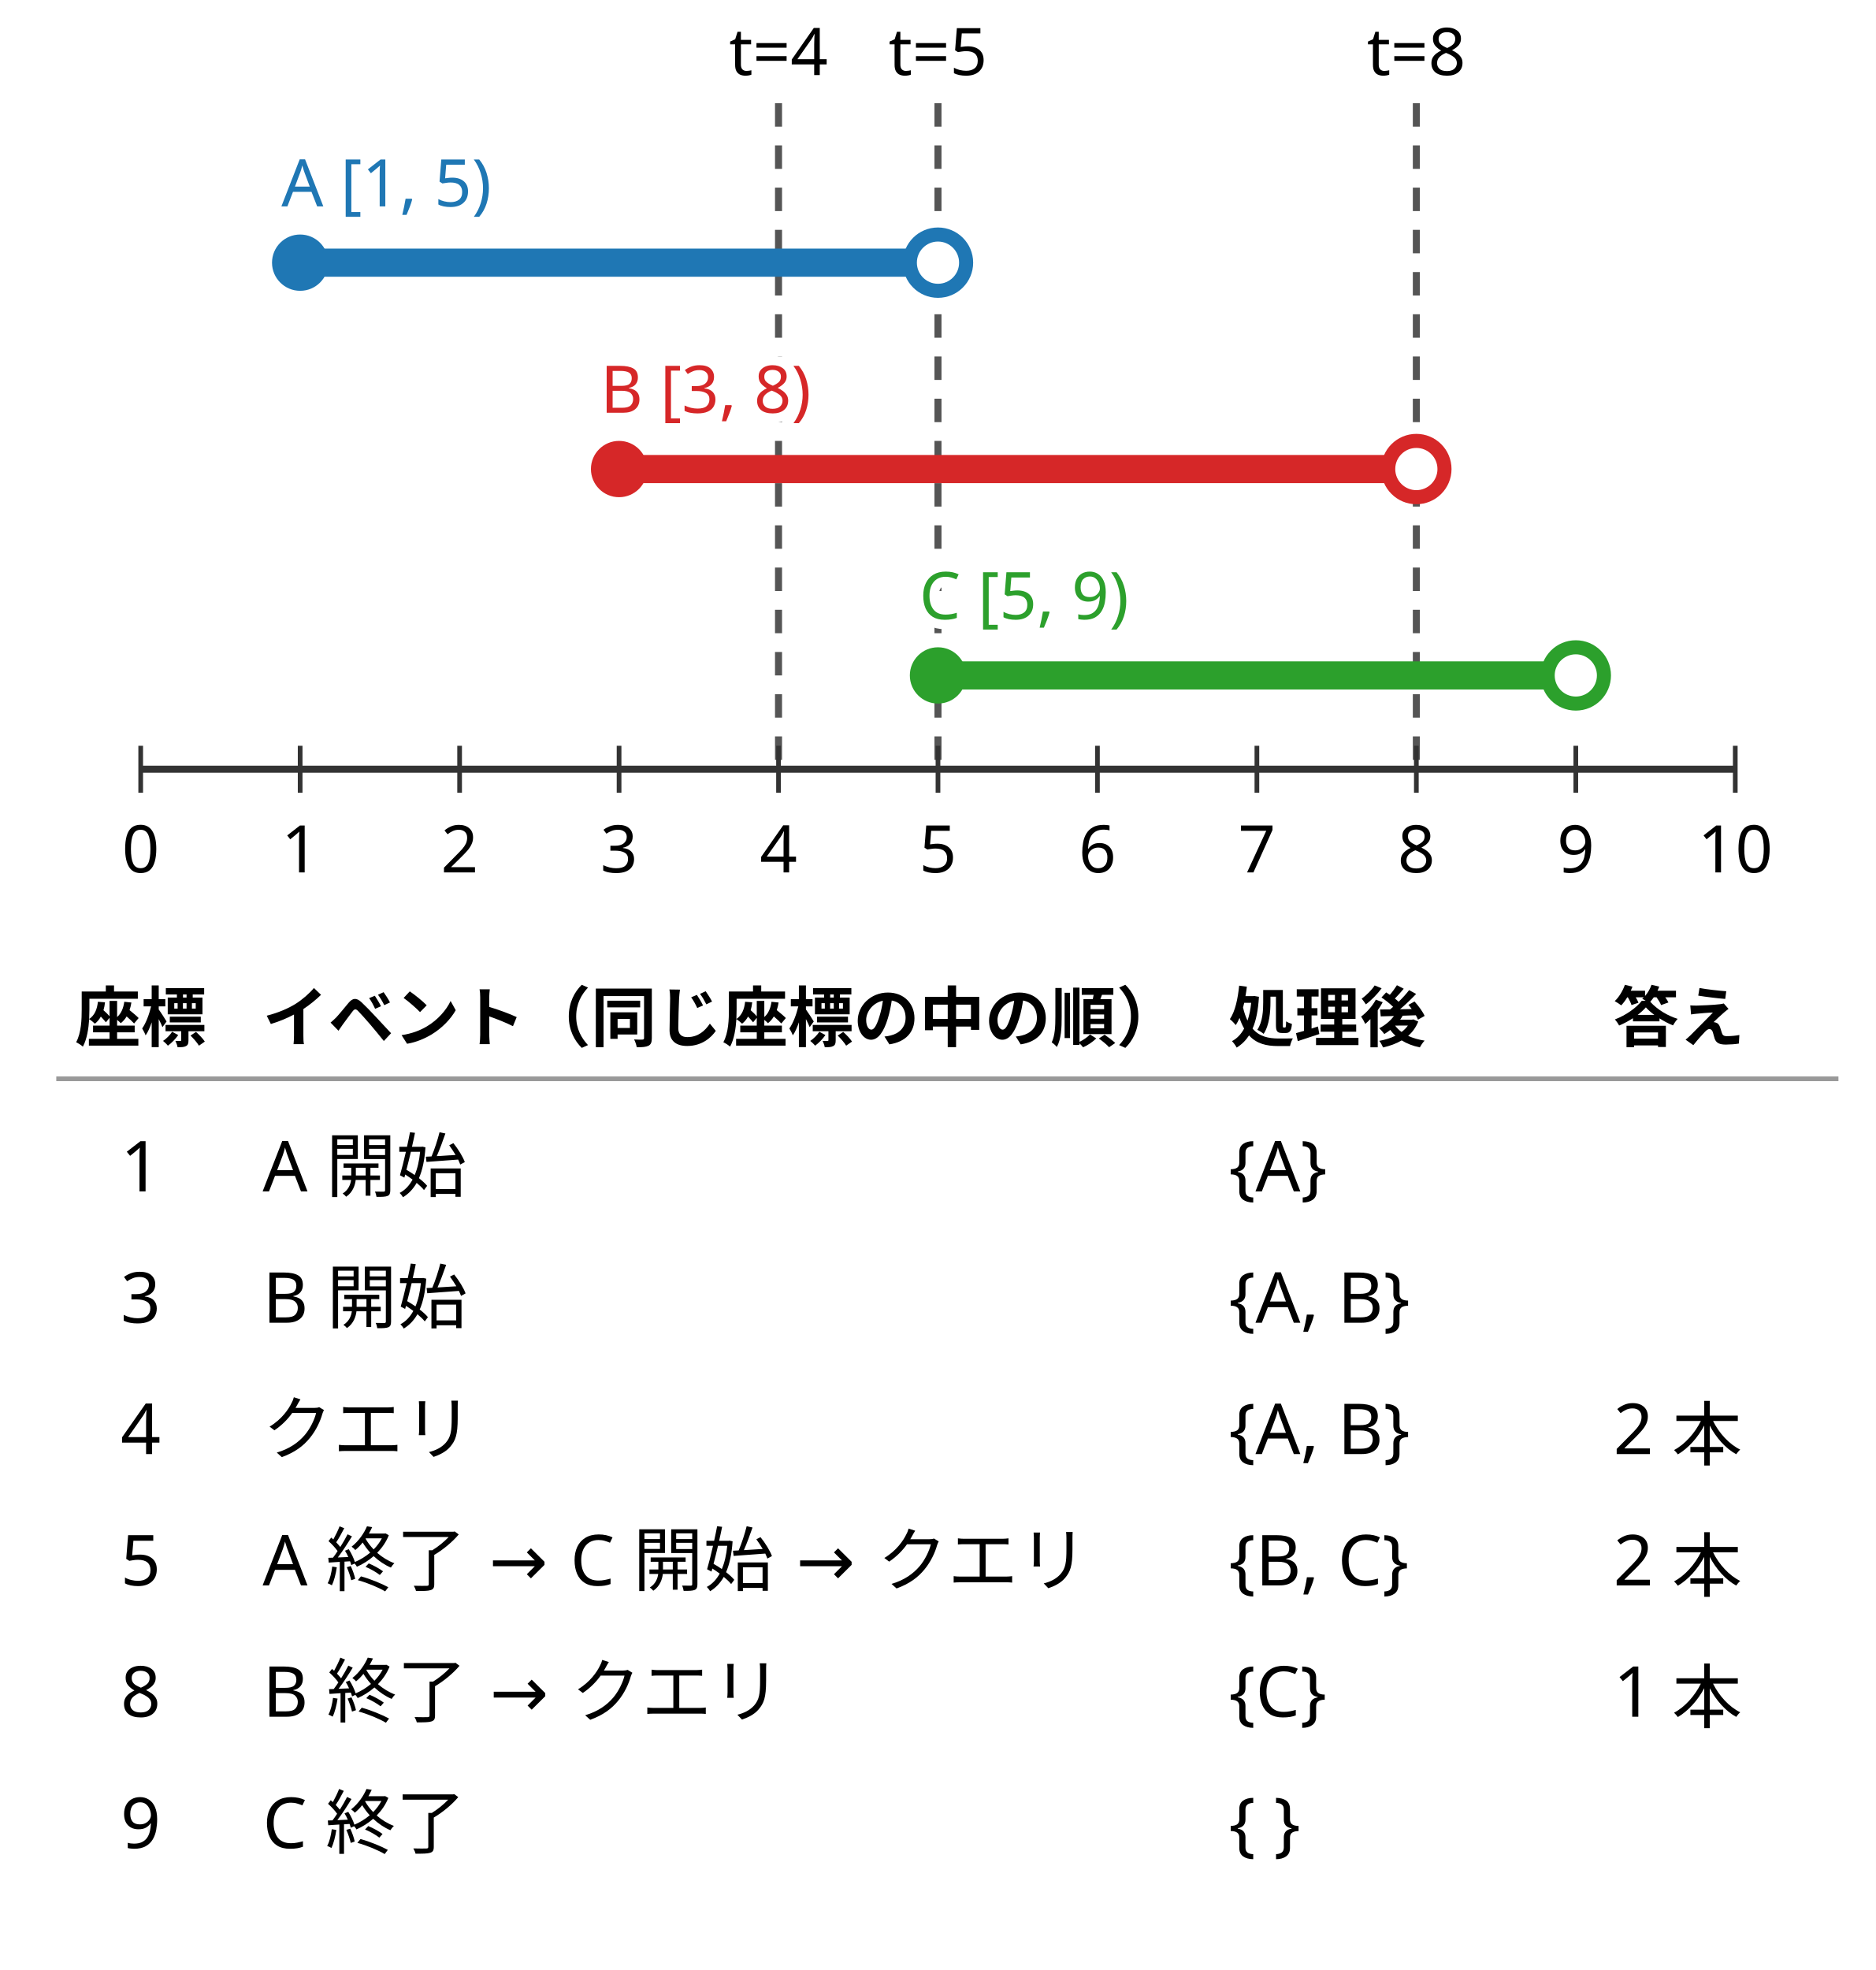
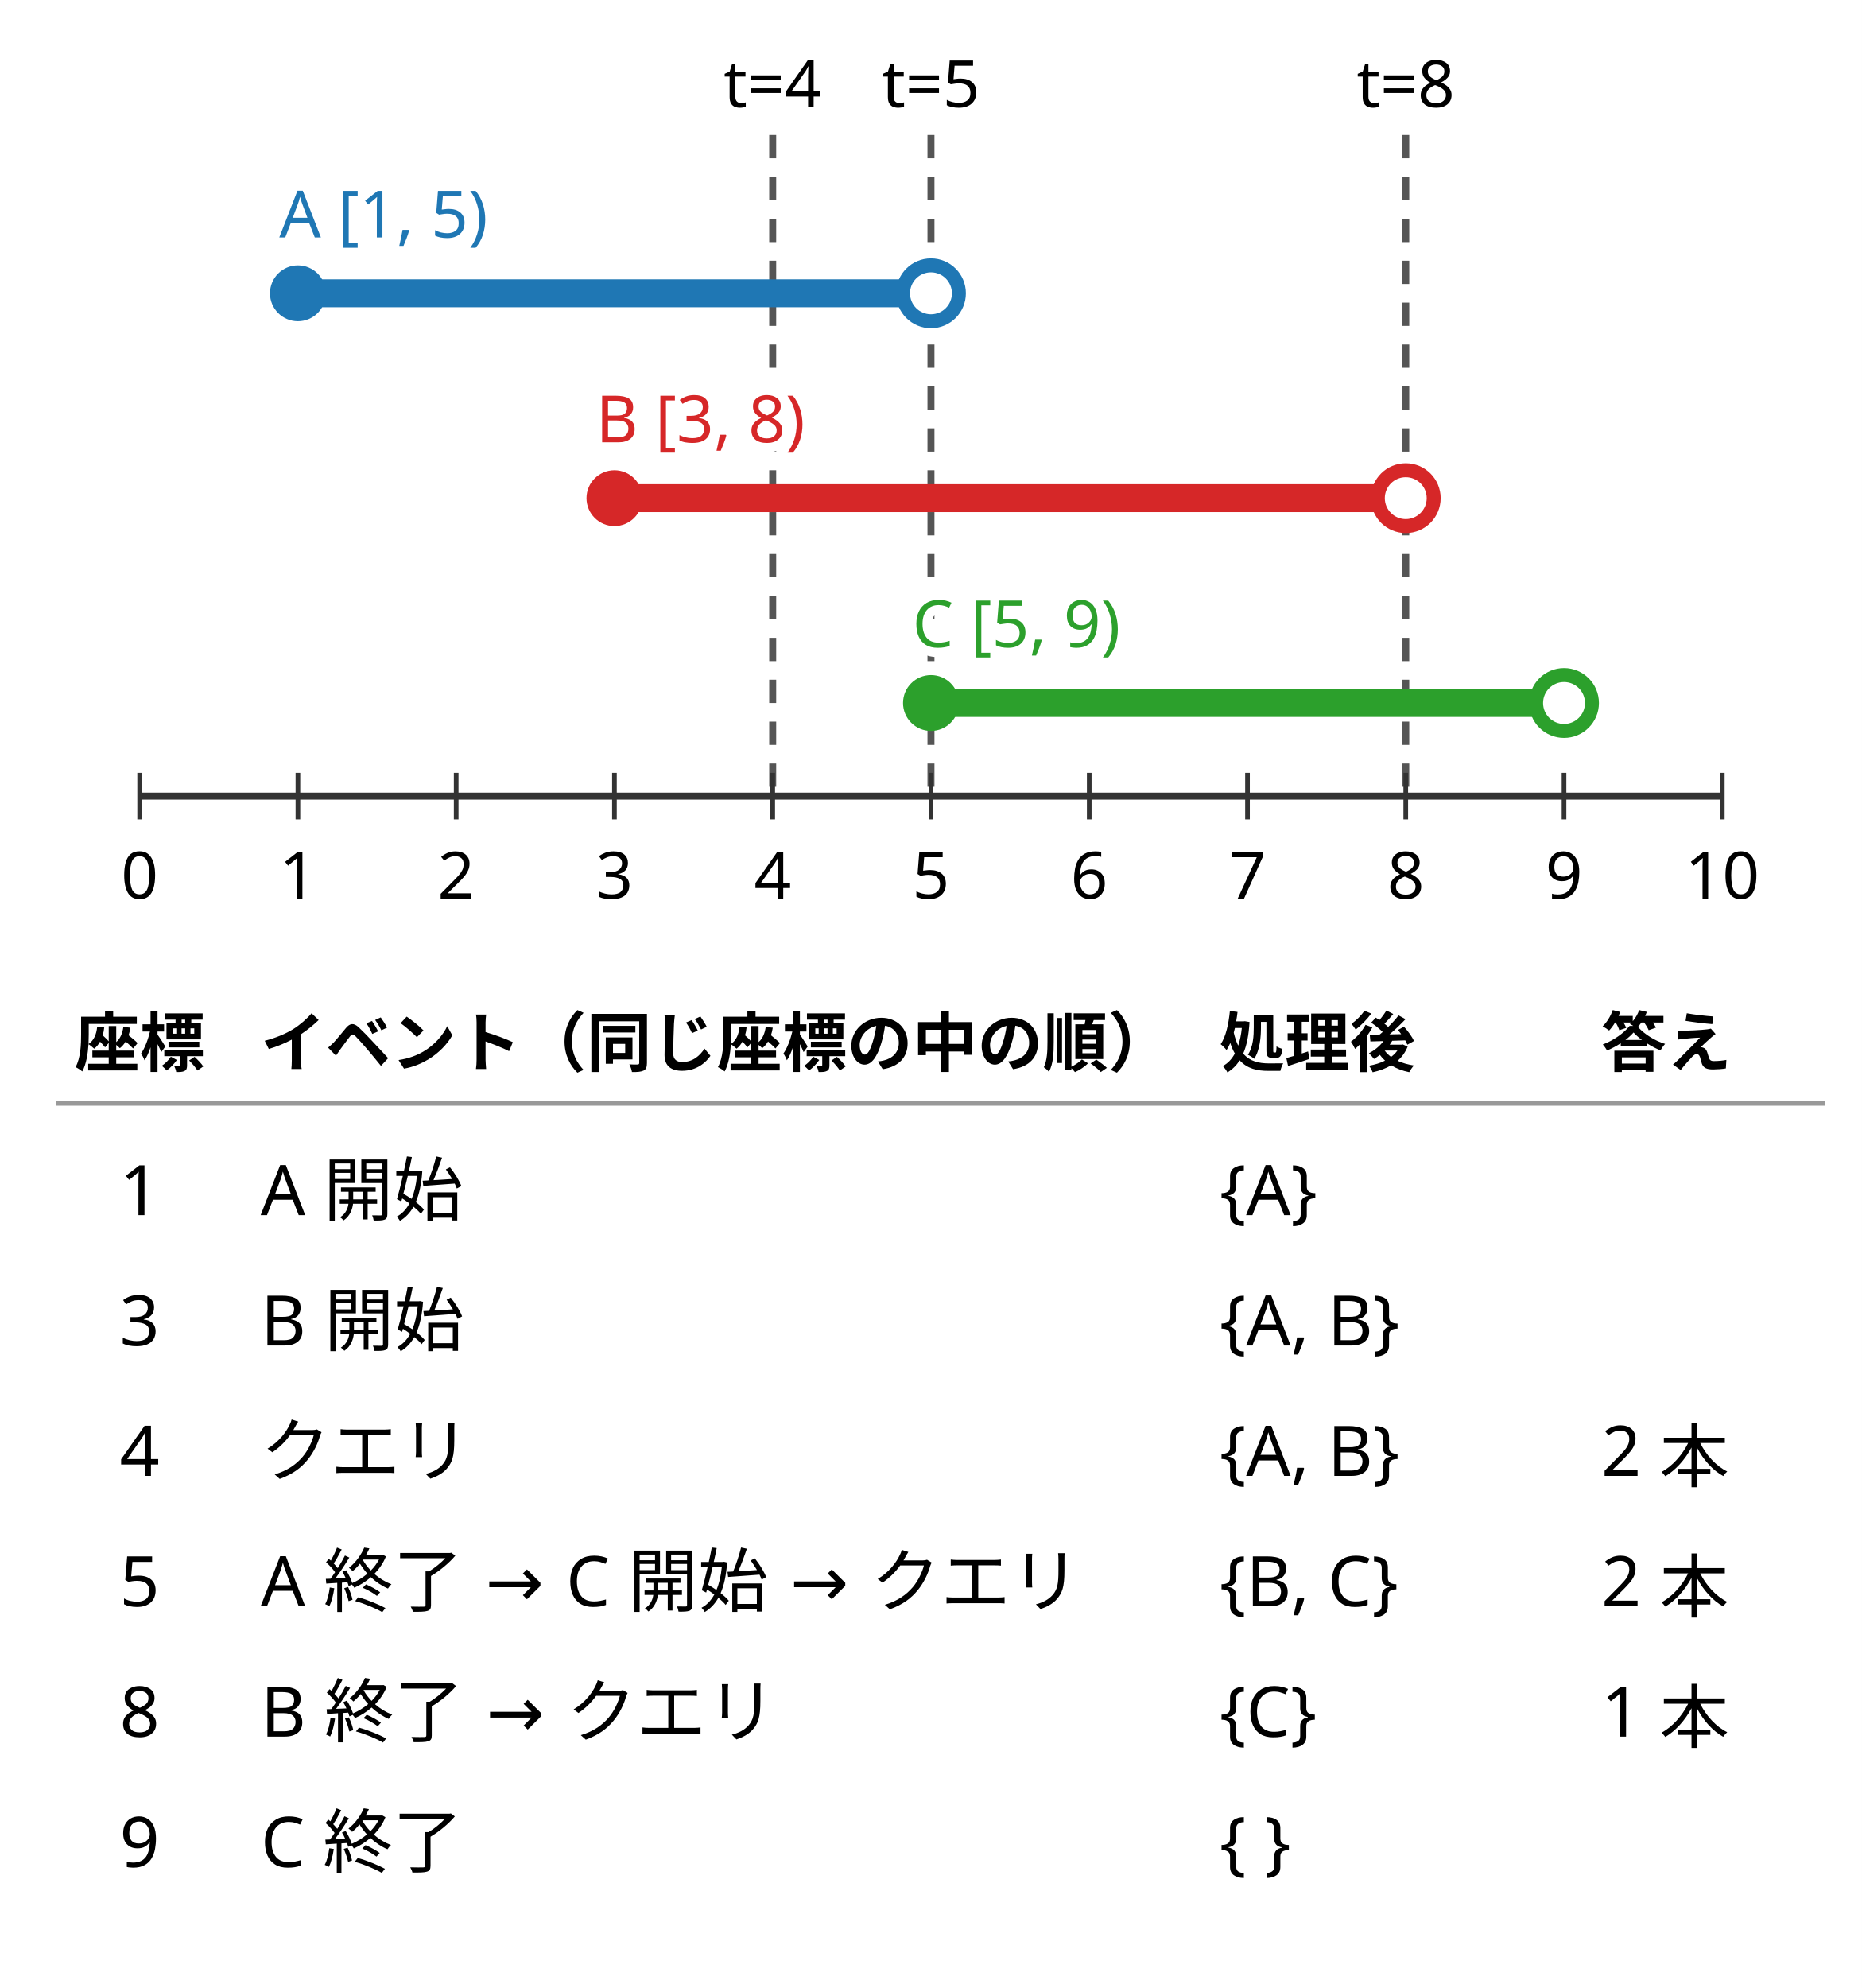
- <svg xmlns="http://www.w3.org/2000/svg" viewBox="0 0 400 420" width="400" height="420" font-family="sans-serif" font-size="15">
-   <rect x="0" y="0" width="400" height="420" fill="#ffffff" />
-   <line x1="166" y1="22" x2="166" y2="164" stroke="#555" stroke-width="1.5" stroke-dasharray="5 4" />
-   <text x="166" y="16" text-anchor="middle" font-size="14">t=4</text>
-   <line x1="200" y1="22" x2="200" y2="164" stroke="#555" stroke-width="1.5" stroke-dasharray="5 4" />
-   <text x="200" y="16" text-anchor="middle" font-size="14">t=5</text>
-   <line x1="302" y1="22" x2="302" y2="164" stroke="#555" stroke-width="1.5" stroke-dasharray="5 4" />
-   <text x="302" y="16" text-anchor="middle" font-size="14">t=8</text>
-   <line x1="64" y1="56" x2="200" y2="56" stroke="#1f77b4" stroke-width="6" />
-   <circle cx="64" cy="56" r="6" fill="#1f77b4" />
-   <circle cx="200" cy="56" r="6" fill="#ffffff" stroke="#1f77b4" stroke-width="3" />
-   <text x="60" y="44" font-size="14" fill="#1f77b4" paint-order="stroke" stroke="#ffffff" stroke-width="4">A [1, 5)</text>
-   <line x1="132" y1="100" x2="302" y2="100" stroke="#d62728" stroke-width="6" />
-   <circle cx="132" cy="100" r="6" fill="#d62728" />
-   <circle cx="302" cy="100" r="6" fill="#ffffff" stroke="#d62728" stroke-width="3" />
-   <text x="128" y="88" font-size="14" fill="#d62728" paint-order="stroke" stroke="#ffffff" stroke-width="4">B [3, 8)</text>
-   <line x1="200" y1="144" x2="336" y2="144" stroke="#2ca02c" stroke-width="6" />
-   <circle cx="200" cy="144" r="6" fill="#2ca02c" />
-   <circle cx="336" cy="144" r="6" fill="#ffffff" stroke="#2ca02c" stroke-width="3" />
-   <text x="196" y="132" font-size="14" fill="#2ca02c" paint-order="stroke" stroke="#ffffff" stroke-width="4">C [5, 9)</text>
-   <line x1="30" y1="164" x2="370" y2="164" stroke="#333" stroke-width="1.5" />
-   <line x1="30" y1="159" x2="30" y2="169" stroke="#333" />
-   <text x="30" y="186" text-anchor="middle" font-size="14">0</text>
-   <line x1="64" y1="159" x2="64" y2="169" stroke="#333" />
-   <text x="64" y="186" text-anchor="middle" font-size="14">1</text>
-   <line x1="98" y1="159" x2="98" y2="169" stroke="#333" />
-   <text x="98" y="186" text-anchor="middle" font-size="14">2</text>
-   <line x1="132" y1="159" x2="132" y2="169" stroke="#333" />
-   <text x="132" y="186" text-anchor="middle" font-size="14">3</text>
-   <line x1="166" y1="159" x2="166" y2="169" stroke="#333" />
-   <text x="166" y="186" text-anchor="middle" font-size="14">4</text>
-   <line x1="200" y1="159" x2="200" y2="169" stroke="#333" />
-   <text x="200" y="186" text-anchor="middle" font-size="14">5</text>
-   <line x1="234" y1="159" x2="234" y2="169" stroke="#333" />
-   <text x="234" y="186" text-anchor="middle" font-size="14">6</text>
-   <line x1="268" y1="159" x2="268" y2="169" stroke="#333" />
-   <text x="268" y="186" text-anchor="middle" font-size="14">7</text>
-   <line x1="302" y1="159" x2="302" y2="169" stroke="#333" />
-   <text x="302" y="186" text-anchor="middle" font-size="14">8</text>
-   <line x1="336" y1="159" x2="336" y2="169" stroke="#333" />
-   <text x="336" y="186" text-anchor="middle" font-size="14">9</text>
-   <line x1="370" y1="159" x2="370" y2="169" stroke="#333" />
-   <text x="370" y="186" text-anchor="middle" font-size="14">10</text>
-   <text x="16" y="222" font-weight="bold" font-size="14">座標</text>
-   <text x="56" y="222" font-weight="bold" font-size="14">イベント（同じ座標の中の順）</text>
-   <text x="262" y="222" font-weight="bold" font-size="14">処理後</text>
-   <text x="344" y="222" font-weight="bold" font-size="14">答え</text>
-   <line x1="12" y1="230" x2="392" y2="230" stroke="#999" />
-   <text x="30" y="254" text-anchor="middle">1</text>
-   <text x="56" y="254">A 開始</text>
-   <text x="262" y="254">{A}</text>
-   <text x="344" y="254" />
-   <text x="30" y="282" text-anchor="middle">3</text>
-   <text x="56" y="282">B 開始</text>
-   <text x="262" y="282">{A, B}</text>
-   <text x="344" y="282" />
-   <text x="30" y="310" text-anchor="middle">4</text>
-   <text x="56" y="310">クエリ</text>
-   <text x="262" y="310">{A, B}</text>
-   <text x="344" y="310">2 本</text>
-   <text x="30" y="338" text-anchor="middle">5</text>
-   <text x="56" y="338">A 終了 → C 開始 → クエリ</text>
-   <text x="262" y="338">{B, C}</text>
-   <text x="344" y="338">2 本</text>
-   <text x="30" y="366" text-anchor="middle">8</text>
-   <text x="56" y="366">B 終了 → クエリ</text>
-   <text x="262" y="366">{C}</text>
-   <text x="344" y="366">1 本</text>
-   <text x="30" y="394" text-anchor="middle">9</text>
-   <text x="56" y="394">C 終了</text>
-   <text x="262" y="394">{ }</text>
-   <text x="344" y="394" />
+ <svg xmlns="http://www.w3.org/2000/svg" viewBox="0 0 400 427" width="400" height="427" font-family="sans-serif" font-size="15">
+   <g transform="translate(0 7)">
+     <rect x="0" y="-7" width="400" height="427" fill="#ffffff" />
+     <line x1="166" y1="22" x2="166" y2="164" stroke="#555" stroke-width="1.5" stroke-dasharray="5 4" />
+     <text x="166" y="16" text-anchor="middle" font-size="14">t=4</text>
+     <line x1="200" y1="22" x2="200" y2="164" stroke="#555" stroke-width="1.5" stroke-dasharray="5 4" />
+     <text x="200" y="16" text-anchor="middle" font-size="14">t=5</text>
+     <line x1="302" y1="22" x2="302" y2="164" stroke="#555" stroke-width="1.5" stroke-dasharray="5 4" />
+     <text x="302" y="16" text-anchor="middle" font-size="14">t=8</text>
+     <line x1="64" y1="56" x2="200" y2="56" stroke="#1f77b4" stroke-width="6" />
+     <circle cx="64" cy="56" r="6" fill="#1f77b4" />
+     <circle cx="200" cy="56" r="6" fill="#ffffff" stroke="#1f77b4" stroke-width="3" />
+     <text x="60" y="44" font-size="14" fill="#1f77b4" paint-order="stroke" stroke="#ffffff" stroke-width="4">A [1, 5)</text>
+     <line x1="132" y1="100" x2="302" y2="100" stroke="#d62728" stroke-width="6" />
+     <circle cx="132" cy="100" r="6" fill="#d62728" />
+     <circle cx="302" cy="100" r="6" fill="#ffffff" stroke="#d62728" stroke-width="3" />
+     <text x="128" y="88" font-size="14" fill="#d62728" paint-order="stroke" stroke="#ffffff" stroke-width="4">B [3, 8)</text>
+     <line x1="200" y1="144" x2="336" y2="144" stroke="#2ca02c" stroke-width="6" />
+     <circle cx="200" cy="144" r="6" fill="#2ca02c" />
+     <circle cx="336" cy="144" r="6" fill="#ffffff" stroke="#2ca02c" stroke-width="3" />
+     <text x="196" y="132" font-size="14" fill="#2ca02c" paint-order="stroke" stroke="#ffffff" stroke-width="4">C [5, 9)</text>
+     <line x1="30" y1="164" x2="370" y2="164" stroke="#333" stroke-width="1.5" />
+     <line x1="30" y1="159" x2="30" y2="169" stroke="#333" />
+     <text x="30" y="186" text-anchor="middle" font-size="14">0</text>
+     <line x1="64" y1="159" x2="64" y2="169" stroke="#333" />
+     <text x="64" y="186" text-anchor="middle" font-size="14">1</text>
+     <line x1="98" y1="159" x2="98" y2="169" stroke="#333" />
+     <text x="98" y="186" text-anchor="middle" font-size="14">2</text>
+     <line x1="132" y1="159" x2="132" y2="169" stroke="#333" />
+     <text x="132" y="186" text-anchor="middle" font-size="14">3</text>
+     <line x1="166" y1="159" x2="166" y2="169" stroke="#333" />
+     <text x="166" y="186" text-anchor="middle" font-size="14">4</text>
+     <line x1="200" y1="159" x2="200" y2="169" stroke="#333" />
+     <text x="200" y="186" text-anchor="middle" font-size="14">5</text>
+     <line x1="234" y1="159" x2="234" y2="169" stroke="#333" />
+     <text x="234" y="186" text-anchor="middle" font-size="14">6</text>
+     <line x1="268" y1="159" x2="268" y2="169" stroke="#333" />
+     <text x="268" y="186" text-anchor="middle" font-size="14">7</text>
+     <line x1="302" y1="159" x2="302" y2="169" stroke="#333" />
+     <text x="302" y="186" text-anchor="middle" font-size="14">8</text>
+     <line x1="336" y1="159" x2="336" y2="169" stroke="#333" />
+     <text x="336" y="186" text-anchor="middle" font-size="14">9</text>
+     <line x1="370" y1="159" x2="370" y2="169" stroke="#333" />
+     <text x="370" y="186" text-anchor="middle" font-size="14">10</text>
+     <text x="16" y="222" font-weight="bold" font-size="14">座標</text>
+     <text x="56" y="222" font-weight="bold" font-size="14">イベント（同じ座標の中の順）</text>
+     <text x="262" y="222" font-weight="bold" font-size="14">処理後</text>
+     <text x="344" y="222" font-weight="bold" font-size="14">答え</text>
+     <line x1="12" y1="230" x2="392" y2="230" stroke="#999" />
+     <text x="30" y="254" text-anchor="middle">1</text>
+     <text x="56" y="254">A 開始</text>
+     <text x="262" y="254">{A}</text>
+     <text x="344" y="254" />
+     <text x="30" y="282" text-anchor="middle">3</text>
+     <text x="56" y="282">B 開始</text>
+     <text x="262" y="282">{A, B}</text>
+     <text x="344" y="282" />
+     <text x="30" y="310" text-anchor="middle">4</text>
+     <text x="56" y="310">クエリ</text>
+     <text x="262" y="310">{A, B}</text>
+     <text x="344" y="310">2 本</text>
+     <text x="30" y="338" text-anchor="middle">5</text>
+     <text x="56" y="338">A 終了 → C 開始 → クエリ</text>
+     <text x="262" y="338">{B, C}</text>
+     <text x="344" y="338">2 本</text>
+     <text x="30" y="366" text-anchor="middle">8</text>
+     <text x="56" y="366">B 終了 → クエリ</text>
+     <text x="262" y="366">{C}</text>
+     <text x="344" y="366">1 本</text>
+     <text x="30" y="394" text-anchor="middle">9</text>
+     <text x="56" y="394">C 終了</text>
+     <text x="262" y="394">{ }</text>
+     <text x="344" y="394" />
+   </g>
</svg>
